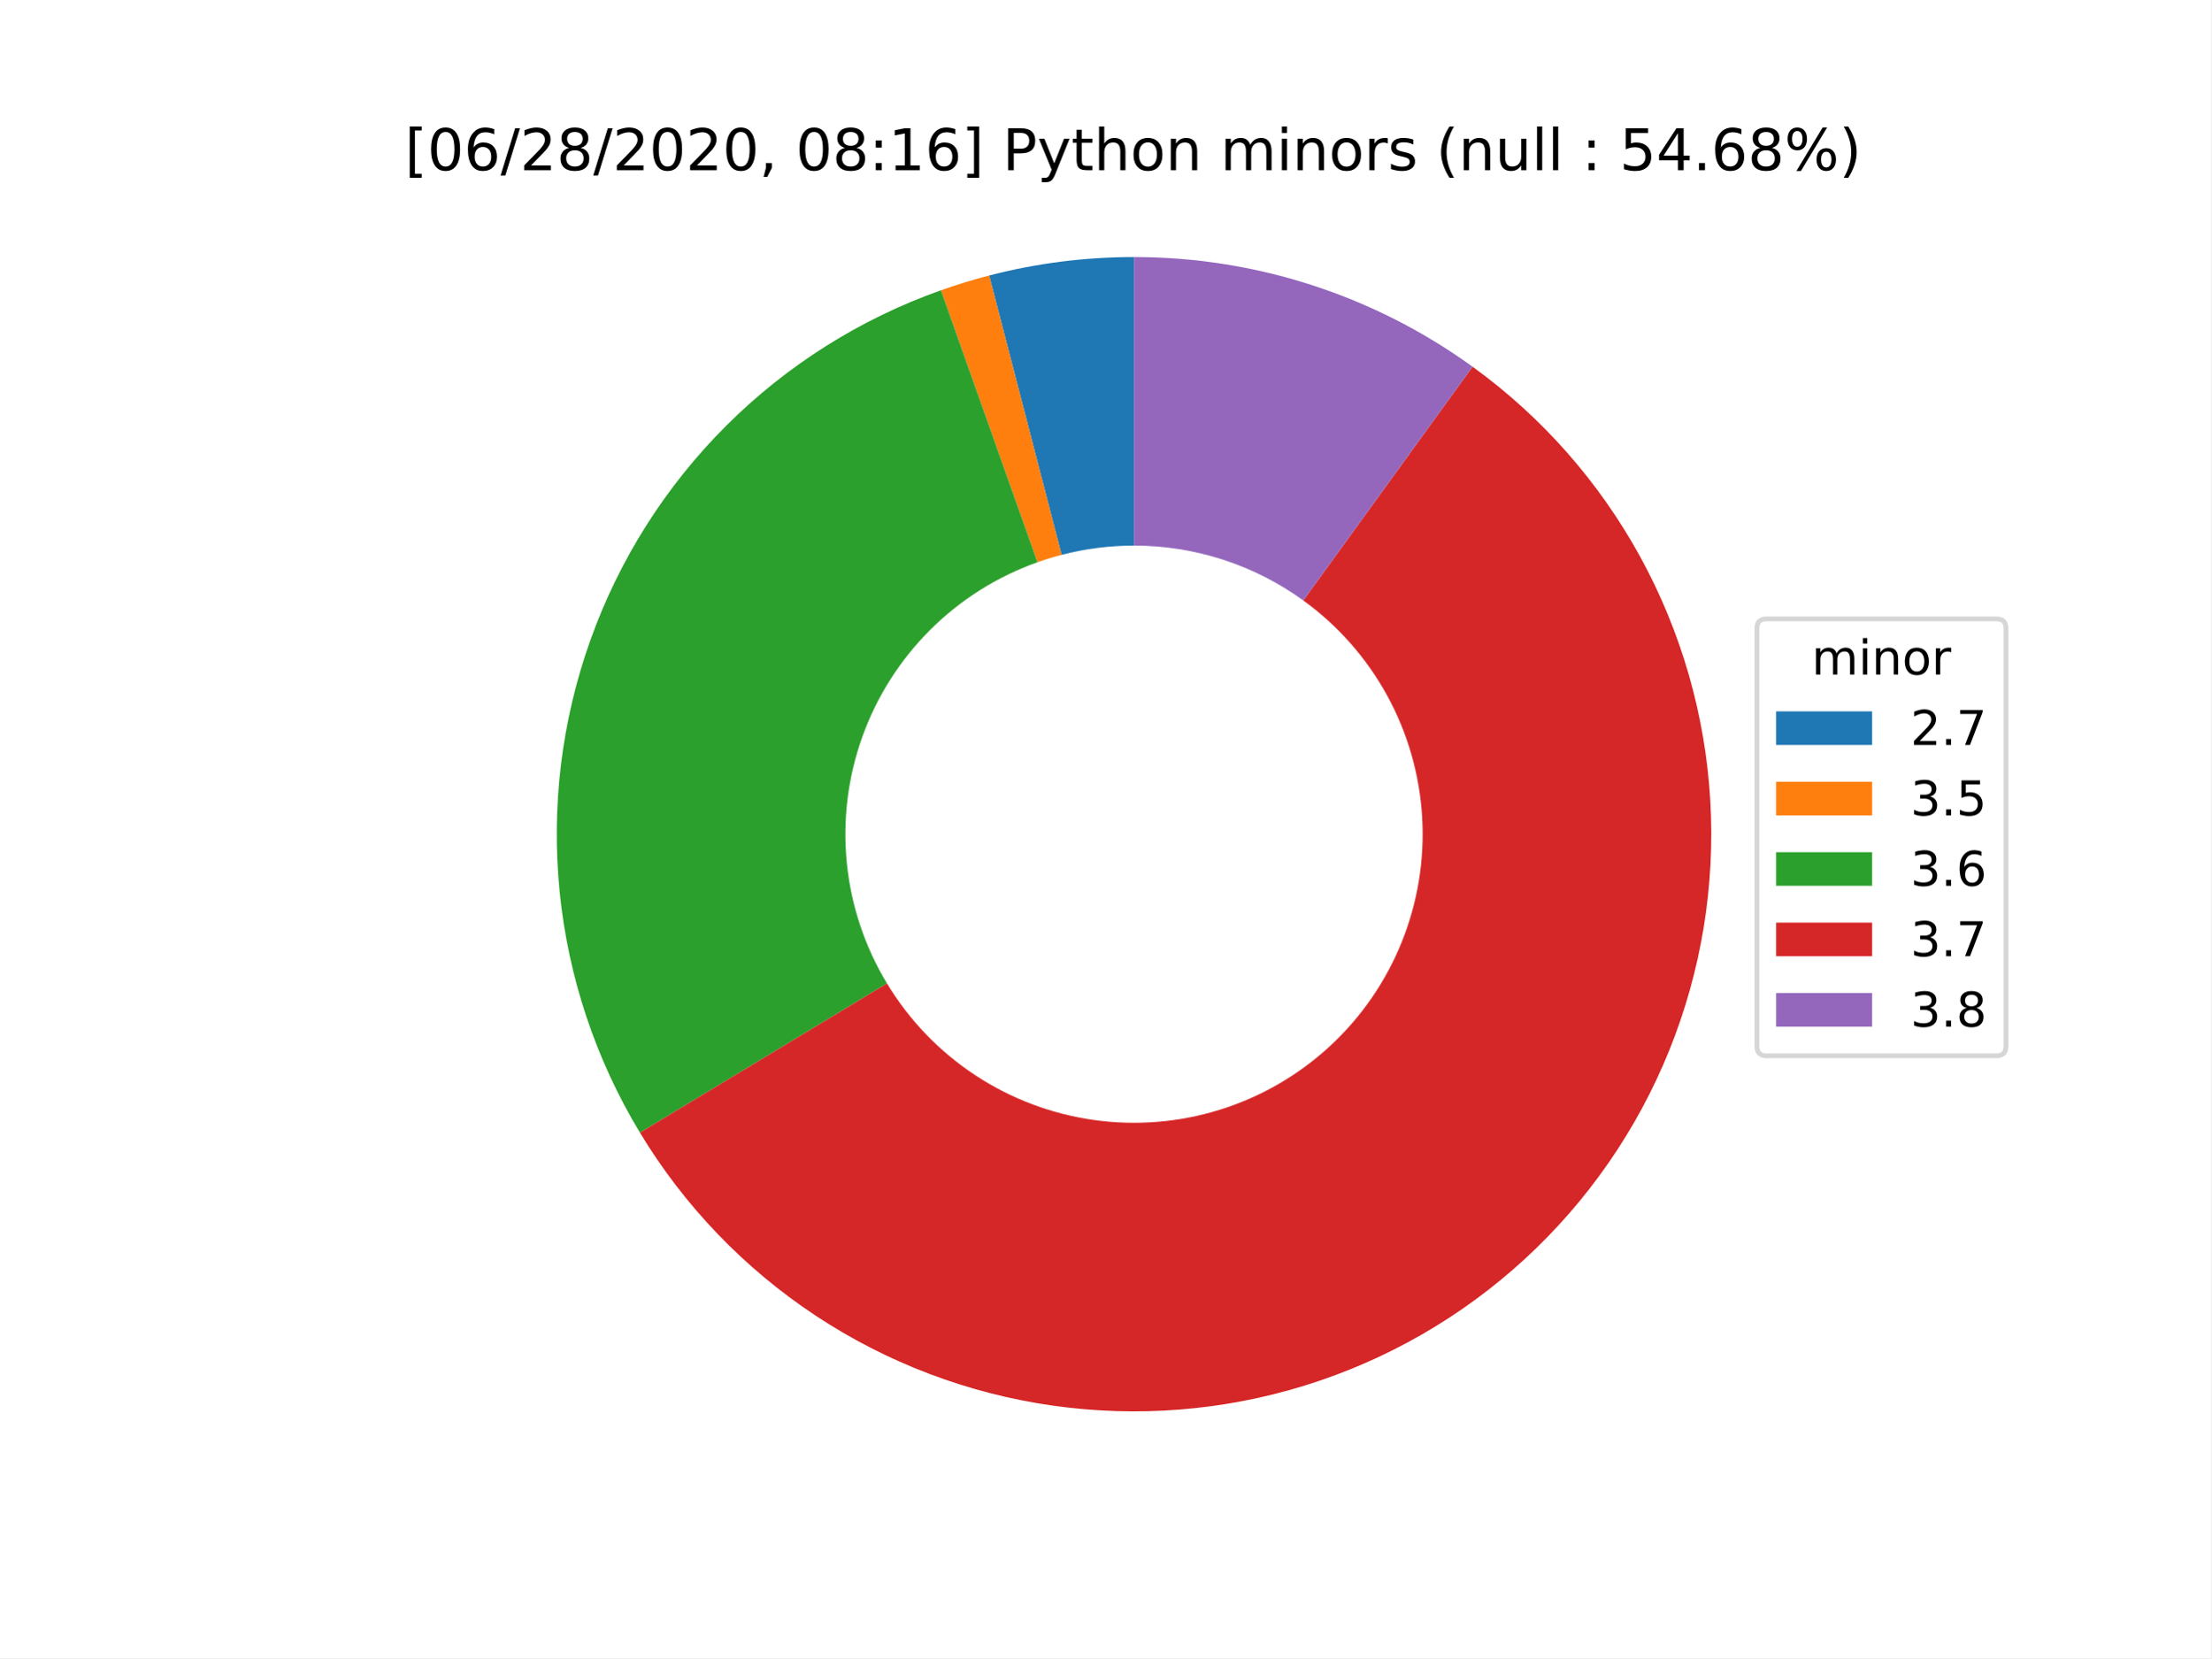
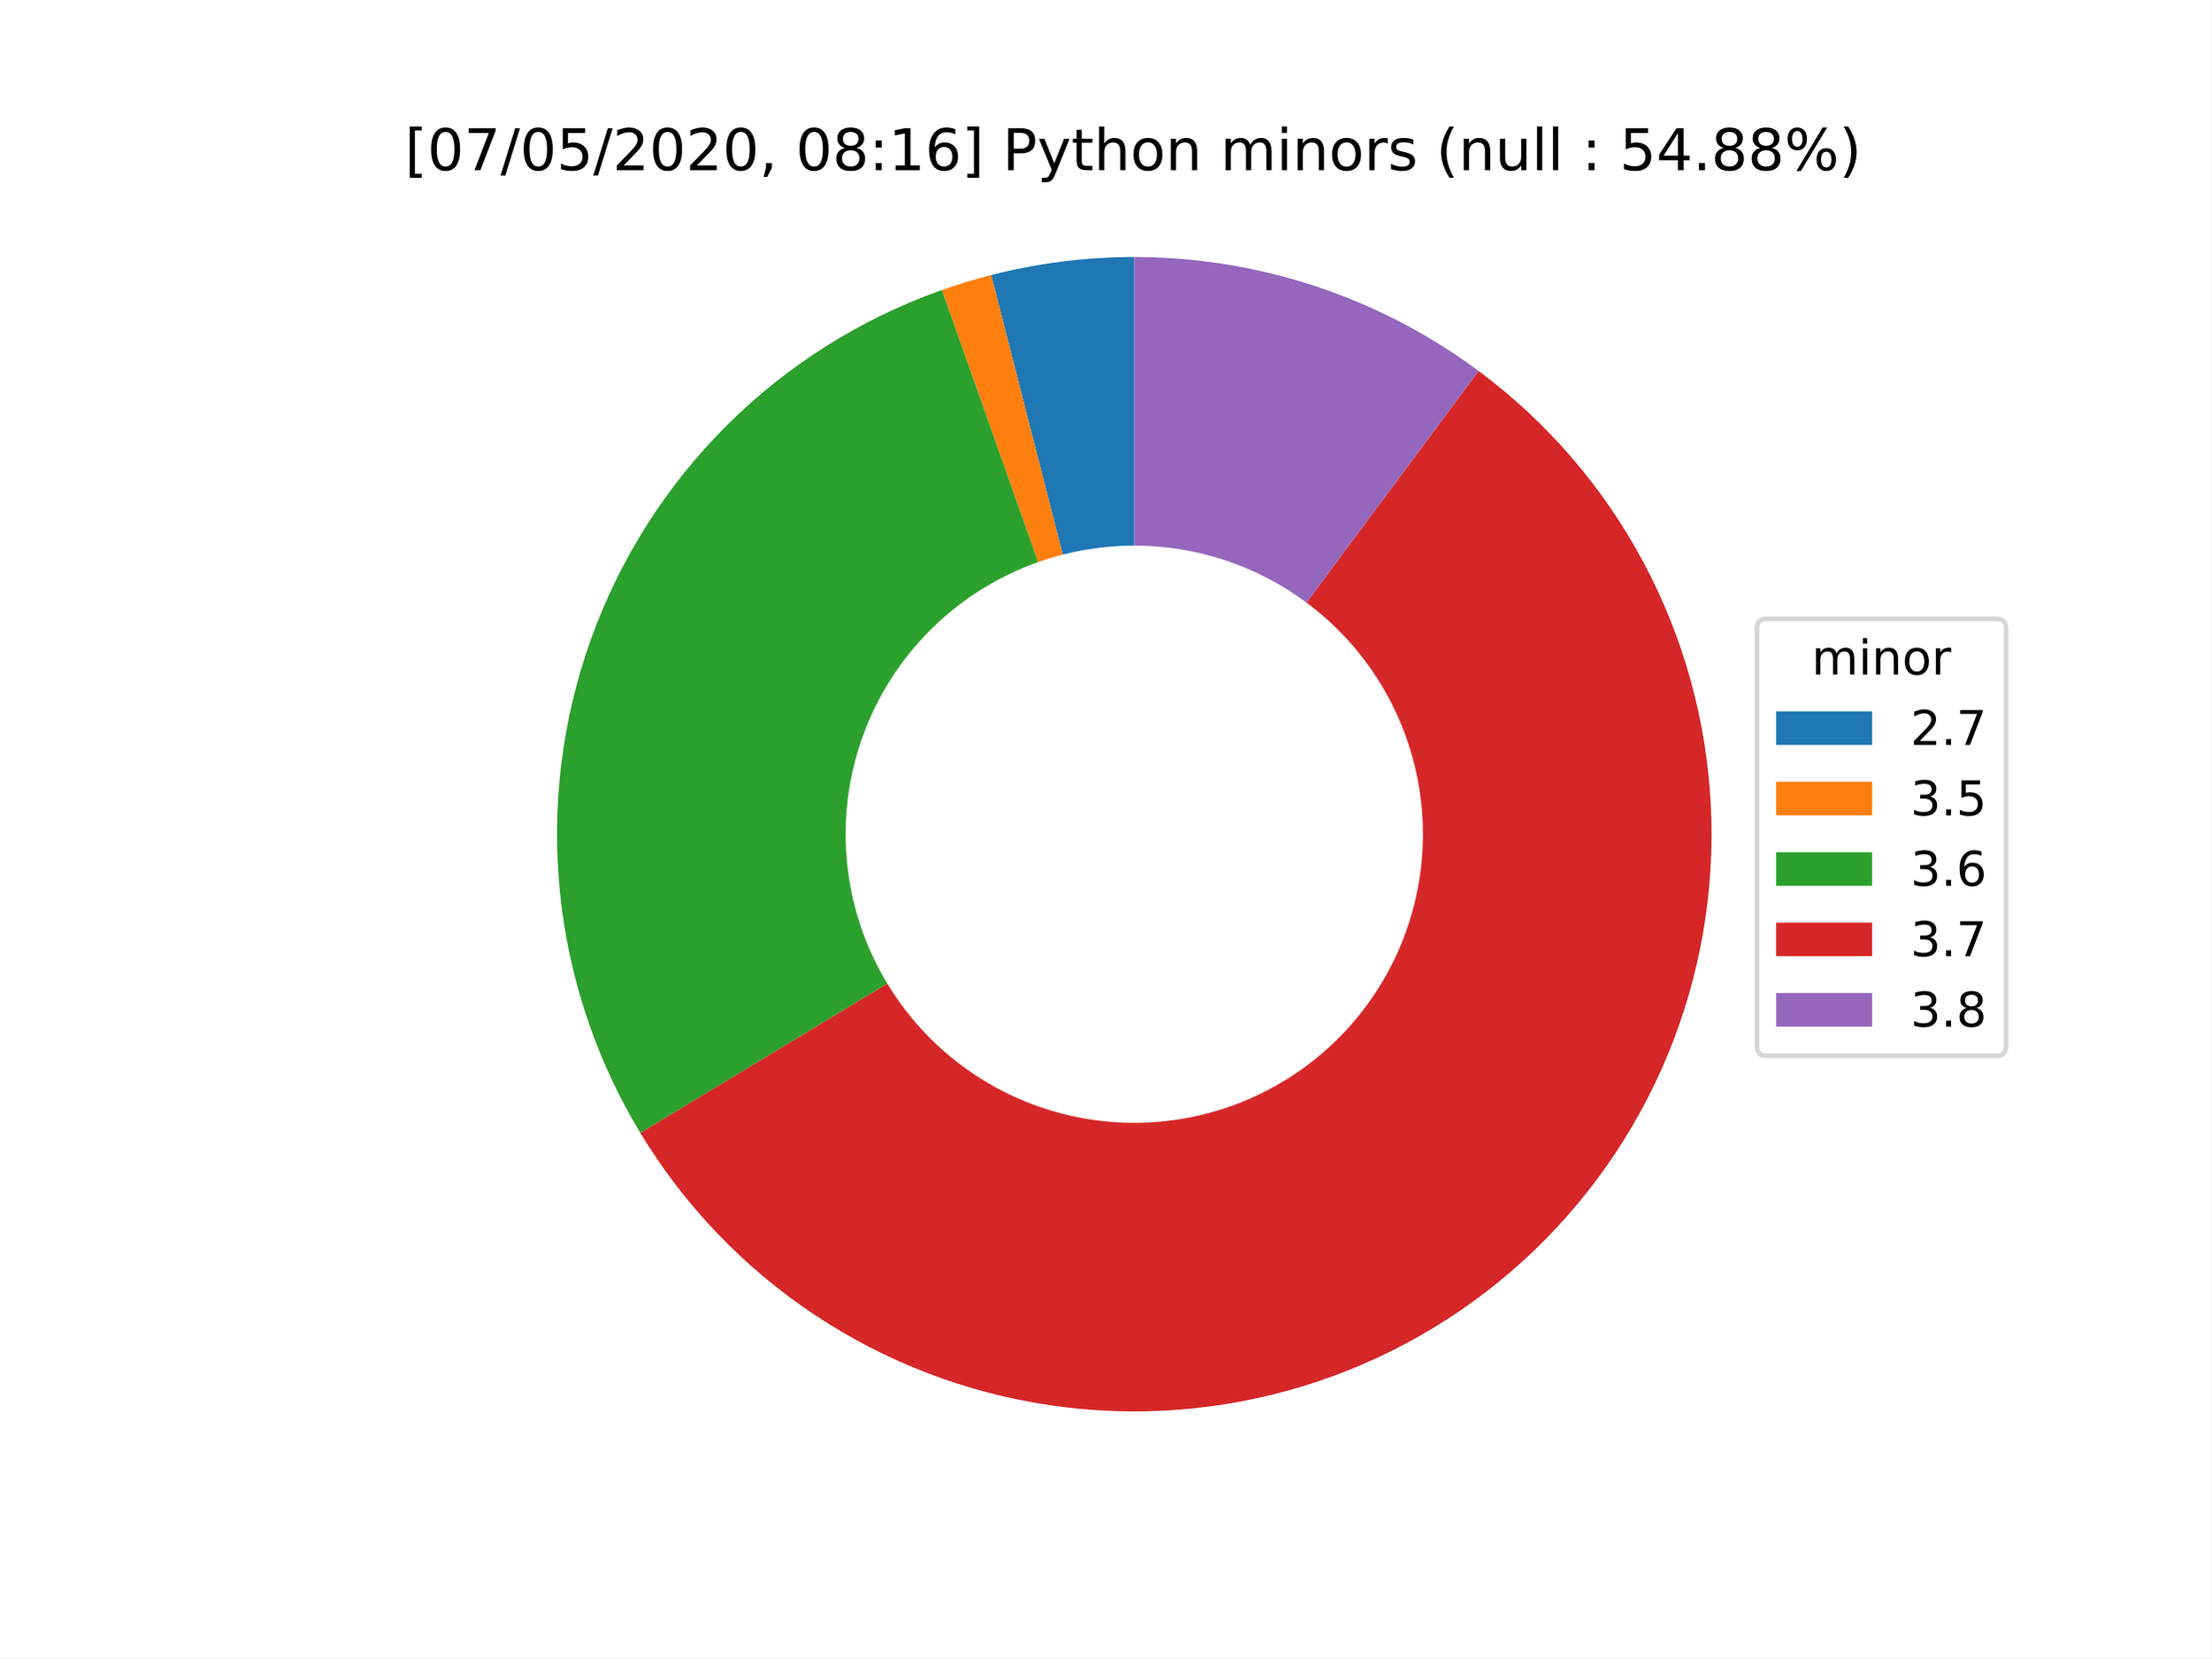
<svg xmlns="http://www.w3.org/2000/svg" xmlns:xlink="http://www.w3.org/1999/xlink" height="345.6pt" version="1.1" viewBox="0 0 460.8 345.6" width="460.8pt">
  <defs>
    <style type="text/css">
*{stroke-linecap:butt;stroke-linejoin:round;}
  </style>
  </defs>
  <g id="figure_1">
    <g id="patch_1">
      <path d="M 0 345.6  L 460.8 345.6  L 460.8 0  L 0 0  z " style="fill:#ffffff;" />
    </g>
    <g id="axes_1">
      <g id="patch_2">
-         <path d="M 236.332 53.568  C 231.243 53.568 226.16 53.891 221.112 54.535  C 216.064 55.179 211.062 56.142 206.136 57.419  L 221.234 115.646  C 223.697 115.007 226.198 114.525 228.722 114.203  C 231.246 113.881 233.788 113.72 236.332 113.72  L 236.332 53.568  z " style="fill:#1f77b4;" />
+         <path d="M 236.387 53.568  C 231.36 53.568 226.339 53.883 221.351 54.511  C 216.364 55.139 211.421 56.08 206.552 57.326  L 221.469 115.601  C 223.904 114.978 226.376 114.508 228.869 114.194  C 231.363 113.88 233.874 113.722 236.387 113.722  L 236.387 53.568  z " style="fill:#1f77b4;" />
      </g>
      <g id="patch_3">
-         <path d="M 206.136 57.419  C 204.441 57.859 202.755 58.335 201.081 58.849  C 199.406 59.362 197.743 59.911 196.093 60.497  L 216.213 117.185  C 217.038 116.892 217.869 116.617 218.707 116.36  C 219.544 116.104 220.387 115.865 221.234 115.646  L 206.136 57.419  z " style="fill:#ff7f0e;" />
+         <path d="M 206.552 57.326  C 204.821 57.769 203.1 58.251 201.391 58.77  C 199.681 59.29 197.984 59.848 196.299 60.443  L 216.343 117.16  C 217.185 116.862 218.034 116.583 218.889 116.323  C 219.743 116.063 220.604 115.823 221.469 115.601  L 206.552 57.326  z " style="fill:#ff7f0e;" />
      </g>
      <g id="patch_4">
-         <path d="M 196.093 60.497  C 179.271 66.468 163.988 76.107 151.353 88.716  C 138.718 101.324 129.047 116.588 123.042 133.397  C 117.036 150.206 114.846 168.142 116.631 185.902  C 118.416 203.662 124.132 220.805 133.362 236.082  L 184.847 204.977  C 180.232 197.338 177.374 188.767 176.482 179.887  C 175.589 171.007 176.684 162.039 179.687 153.634  C 182.69 145.23 187.525 137.598 193.843 131.294  C 200.16 124.99 207.802 120.17 216.213 117.185  L 196.093 60.497  z " style="fill:#2ca02c;" />
+         <path d="M 196.299 60.443  C 179.451 66.398 164.139 76.031 151.479 88.643  C 138.82 101.254 129.127 116.529 123.108 133.354  C 117.09 150.179 114.895 168.136 116.683 185.916  C 118.471 203.695 124.198 220.855 133.447 236.145  L 184.917 205.01  C 180.293 197.366 177.429 188.786 176.535 179.896  C 175.641 171.006 176.738 162.028 179.748 153.615  C 182.757 145.202 187.603 137.565 193.933 131.259  C 200.263 124.954 207.919 120.137 216.343 117.16  L 196.299 60.443  z " style="fill:#2ca02c;" />
      </g>
      <g id="patch_5">
-         <path d="M 133.362 236.082  C 142.581 251.342 155.078 264.363 169.946 274.201  C 184.815 284.039 201.686 290.45 219.335 292.969  C 236.985 295.488 254.975 294.052 272.002 288.766  C 289.029 283.48 304.669 274.475 317.789 262.403  C 330.909 250.332 341.183 235.493 347.866 218.965  C 354.548 202.436 357.474 184.627 356.43 166.829  C 355.386 149.031 350.399 131.686 341.83 116.052  C 333.262 100.418 321.324 86.882 306.883 76.427  L 271.608 125.149  C 278.828 130.377 284.797 137.145 289.081 144.962  C 293.366 152.779 295.859 161.452 296.381 170.351  C 296.903 179.249 295.44 188.154 292.099 196.418  C 288.758 204.683 283.621 212.102 277.061 218.138  C 270.501 224.173 262.681 228.676 254.167 231.319  C 245.654 233.962 236.658 234.68 227.834 233.421  C 219.009 232.161 210.573 228.956 203.139 224.037  C 195.705 219.118 189.457 212.607 184.847 204.977  L 133.362 236.082  z " style="fill:#d62728;" />
+         <path d="M 133.447 236.145  C 142.641 251.344 155.088 264.32 169.891 274.138  C 184.695 283.956 201.491 290.374 219.069 292.931  C 236.648 295.488 254.576 294.12 271.563 288.927  C 288.55 283.733 304.178 274.841 317.321 262.891  C 330.464 250.941 340.799 236.227 347.581 219.809  C 354.363 203.392 357.425 185.674 356.548 167.932  C 355.67 150.191 350.874 132.861 342.505 117.193  C 334.136 101.525 322.4 87.903 308.141 77.308  L 272.264 125.592  C 279.393 130.889 285.261 137.7 289.446 145.535  C 293.631 153.369 296.029 162.033 296.467 170.904  C 296.906 179.775 295.375 188.634 291.984 196.843  C 288.593 205.052 283.425 212.408 276.854 218.383  C 270.283 224.358 262.469 228.804 253.975 231.401  C 245.481 233.998 236.517 234.682 227.728 233.404  C 218.939 232.125 210.541 228.916 203.139 224.007  C 195.737 219.098 189.514 212.61 184.917 205.01  L 133.447 236.145  z " style="fill:#d62728;" />
      </g>
      <g id="patch_6">
-         <path d="M 306.883 76.427  C 296.685 69.043 285.391 63.306 273.413 59.425  C 261.436 55.544 248.923 53.568 236.332 53.568  L 236.332 113.72  C 242.628 113.72 248.884 114.708 254.873 116.649  C 260.861 118.589 266.509 121.457 271.608 125.149  L 306.883 76.427  z " style="fill:#9467bd;" />
+         <path d="M 308.141 77.308  C 297.835 69.65 286.368 63.691 274.177 59.657  C 261.986 55.624 249.228 53.568 236.387 53.568  L 236.387 113.722  C 242.807 113.722 249.186 114.75 255.282 116.767  C 261.377 118.783 267.111 121.763 272.264 125.592  L 308.141 77.308  z " style="fill:#9467bd;" />
      </g>
      <g id="matplotlib.axis_1" />
      <g id="matplotlib.axis_2" />
      <g id="text_1">
        <defs>
          <path d="M 8.594 75.984  L 29.297 75.984  L 29.297 69  L 17.578 69  L 17.578 -6.203  L 29.297 -6.203  L 29.297 -13.188  L 8.594 -13.188  z " id="DejaVuSans-91" />
          <path d="M 31.781 66.406  Q 24.172 66.406 20.328 58.906  Q 16.5 51.422 16.5 36.375  Q 16.5 21.391 20.328 13.891  Q 24.172 6.391 31.781 6.391  Q 39.453 6.391 43.281 13.891  Q 47.125 21.391 47.125 36.375  Q 47.125 51.422 43.281 58.906  Q 39.453 66.406 31.781 66.406  z M 31.781 74.219  Q 44.047 74.219 50.516 64.516  Q 56.984 54.828 56.984 36.375  Q 56.984 17.969 50.516 8.266  Q 44.047 -1.422 31.781 -1.422  Q 19.531 -1.422 13.062 8.266  Q 6.594 17.969 6.594 36.375  Q 6.594 54.828 13.062 64.516  Q 19.531 74.219 31.781 74.219  z " id="DejaVuSans-48" />
-           <path d="M 33.016 40.375  Q 26.375 40.375 22.484 35.828  Q 18.609 31.297 18.609 23.391  Q 18.609 15.531 22.484 10.953  Q 26.375 6.391 33.016 6.391  Q 39.656 6.391 43.531 10.953  Q 47.406 15.531 47.406 23.391  Q 47.406 31.297 43.531 35.828  Q 39.656 40.375 33.016 40.375  z M 52.594 71.297  L 52.594 62.312  Q 48.875 64.062 45.094 64.984  Q 41.312 65.922 37.594 65.922  Q 27.828 65.922 22.672 59.328  Q 17.531 52.734 16.797 39.406  Q 19.672 43.656 24.016 45.922  Q 28.375 48.188 33.594 48.188  Q 44.578 48.188 50.953 41.516  Q 57.328 34.859 57.328 23.391  Q 57.328 12.156 50.688 5.359  Q 44.047 -1.422 33.016 -1.422  Q 20.359 -1.422 13.672 8.266  Q 6.984 17.969 6.984 36.375  Q 6.984 53.656 15.188 63.938  Q 23.391 74.219 37.203 74.219  Q 40.922 74.219 44.703 73.484  Q 48.484 72.75 52.594 71.297  z " id="DejaVuSans-54" />
+           <path d="M 8.203 72.906  L 55.078 72.906  L 55.078 68.703  L 28.609 0  L 18.312 0  L 43.219 64.594  L 8.203 64.594  z " id="DejaVuSans-55" />
          <path d="M 25.391 72.906  L 33.688 72.906  L 8.297 -9.281  L 0 -9.281  z " id="DejaVuSans-47" />
+           <path d="M 10.797 72.906  L 49.516 72.906  L 49.516 64.594  L 19.828 64.594  L 19.828 46.734  Q 21.969 47.469 24.109 47.828  Q 26.266 48.188 28.422 48.188  Q 40.625 48.188 47.75 41.5  Q 54.891 34.812 54.891 23.391  Q 54.891 11.625 47.562 5.094  Q 40.234 -1.422 26.906 -1.422  Q 22.312 -1.422 17.547 -0.641  Q 12.797 0.141 7.719 1.703  L 7.719 11.625  Q 12.109 9.234 16.797 8.062  Q 21.484 6.891 26.703 6.891  Q 35.156 6.891 40.078 11.328  Q 45.016 15.766 45.016 23.391  Q 45.016 31 40.078 35.438  Q 35.156 39.891 26.703 39.891  Q 22.75 39.891 18.812 39.016  Q 14.891 38.141 10.797 36.281  z " id="DejaVuSans-53" />
          <path d="M 19.188 8.297  L 53.609 8.297  L 53.609 0  L 7.328 0  L 7.328 8.297  Q 12.938 14.109 22.625 23.891  Q 32.328 33.688 34.812 36.531  Q 39.547 41.844 41.422 45.531  Q 43.312 49.219 43.312 52.781  Q 43.312 58.594 39.234 62.25  Q 35.156 65.922 28.609 65.922  Q 23.969 65.922 18.812 64.312  Q 13.672 62.703 7.812 59.422  L 7.812 69.391  Q 13.766 71.781 18.938 73  Q 24.125 74.219 28.422 74.219  Q 39.75 74.219 46.484 68.547  Q 53.219 62.891 53.219 53.422  Q 53.219 48.922 51.531 44.891  Q 49.859 40.875 45.406 35.406  Q 44.188 33.984 37.641 27.219  Q 31.109 20.453 19.188 8.297  z " id="DejaVuSans-50" />
-           <path d="M 31.781 34.625  Q 24.75 34.625 20.719 30.859  Q 16.703 27.094 16.703 20.516  Q 16.703 13.922 20.719 10.156  Q 24.75 6.391 31.781 6.391  Q 38.812 6.391 42.859 10.172  Q 46.922 13.969 46.922 20.516  Q 46.922 27.094 42.891 30.859  Q 38.875 34.625 31.781 34.625  z M 21.922 38.812  Q 15.578 40.375 12.031 44.719  Q 8.5 49.078 8.5 55.328  Q 8.5 64.062 14.719 69.141  Q 20.953 74.219 31.781 74.219  Q 42.672 74.219 48.875 69.141  Q 55.078 64.062 55.078 55.328  Q 55.078 49.078 51.531 44.719  Q 48 40.375 41.703 38.812  Q 48.828 37.156 52.797 32.312  Q 56.781 27.484 56.781 20.516  Q 56.781 9.906 50.312 4.234  Q 43.844 -1.422 31.781 -1.422  Q 19.734 -1.422 13.25 4.234  Q 6.781 9.906 6.781 20.516  Q 6.781 27.484 10.781 32.312  Q 14.797 37.156 21.922 38.812  z M 18.312 54.391  Q 18.312 48.734 21.844 45.562  Q 25.391 42.391 31.781 42.391  Q 38.141 42.391 41.719 45.562  Q 45.312 48.734 45.312 54.391  Q 45.312 60.062 41.719 63.234  Q 38.141 66.406 31.781 66.406  Q 25.391 66.406 21.844 63.234  Q 18.312 60.062 18.312 54.391  z " id="DejaVuSans-56" />
          <path d="M 11.719 12.406  L 22.016 12.406  L 22.016 4  L 14.016 -11.625  L 7.719 -11.625  L 11.719 4  z " id="DejaVuSans-44" />
          <path id="DejaVuSans-32" />
+           <path d="M 31.781 34.625  Q 24.75 34.625 20.719 30.859  Q 16.703 27.094 16.703 20.516  Q 16.703 13.922 20.719 10.156  Q 24.75 6.391 31.781 6.391  Q 38.812 6.391 42.859 10.172  Q 46.922 13.969 46.922 20.516  Q 46.922 27.094 42.891 30.859  Q 38.875 34.625 31.781 34.625  z M 21.922 38.812  Q 15.578 40.375 12.031 44.719  Q 8.5 49.078 8.5 55.328  Q 8.5 64.062 14.719 69.141  Q 20.953 74.219 31.781 74.219  Q 42.672 74.219 48.875 69.141  Q 55.078 64.062 55.078 55.328  Q 55.078 49.078 51.531 44.719  Q 48 40.375 41.703 38.812  Q 48.828 37.156 52.797 32.312  Q 56.781 27.484 56.781 20.516  Q 56.781 9.906 50.312 4.234  Q 43.844 -1.422 31.781 -1.422  Q 19.734 -1.422 13.25 4.234  Q 6.781 9.906 6.781 20.516  Q 6.781 27.484 10.781 32.312  Q 14.797 37.156 21.922 38.812  z M 18.312 54.391  Q 18.312 48.734 21.844 45.562  Q 25.391 42.391 31.781 42.391  Q 38.141 42.391 41.719 45.562  Q 45.312 48.734 45.312 54.391  Q 45.312 60.062 41.719 63.234  Q 38.141 66.406 31.781 66.406  Q 25.391 66.406 21.844 63.234  Q 18.312 60.062 18.312 54.391  z " id="DejaVuSans-56" />
          <path d="M 11.719 12.406  L 22.016 12.406  L 22.016 0  L 11.719 0  z M 11.719 51.703  L 22.016 51.703  L 22.016 39.312  L 11.719 39.312  z " id="DejaVuSans-58" />
          <path d="M 12.406 8.297  L 28.516 8.297  L 28.516 63.922  L 10.984 60.406  L 10.984 69.391  L 28.422 72.906  L 38.281 72.906  L 38.281 8.297  L 54.391 8.297  L 54.391 0  L 12.406 0  z " id="DejaVuSans-49" />
+           <path d="M 33.016 40.375  Q 26.375 40.375 22.484 35.828  Q 18.609 31.297 18.609 23.391  Q 18.609 15.531 22.484 10.953  Q 26.375 6.391 33.016 6.391  Q 39.656 6.391 43.531 10.953  Q 47.406 15.531 47.406 23.391  Q 47.406 31.297 43.531 35.828  Q 39.656 40.375 33.016 40.375  z M 52.594 71.297  L 52.594 62.312  Q 48.875 64.062 45.094 64.984  Q 41.312 65.922 37.594 65.922  Q 27.828 65.922 22.672 59.328  Q 17.531 52.734 16.797 39.406  Q 19.672 43.656 24.016 45.922  Q 28.375 48.188 33.594 48.188  Q 44.578 48.188 50.953 41.516  Q 57.328 34.859 57.328 23.391  Q 57.328 12.156 50.688 5.359  Q 44.047 -1.422 33.016 -1.422  Q 20.359 -1.422 13.672 8.266  Q 6.984 17.969 6.984 36.375  Q 6.984 53.656 15.188 63.938  Q 23.391 74.219 37.203 74.219  Q 40.922 74.219 44.703 73.484  Q 48.484 72.75 52.594 71.297  z " id="DejaVuSans-54" />
          <path d="M 30.422 75.984  L 30.422 -13.188  L 9.719 -13.188  L 9.719 -6.203  L 21.391 -6.203  L 21.391 69  L 9.719 69  L 9.719 75.984  z " id="DejaVuSans-93" />
          <path d="M 19.672 64.797  L 19.672 37.406  L 32.078 37.406  Q 38.969 37.406 42.719 40.969  Q 46.484 44.531 46.484 51.125  Q 46.484 57.672 42.719 61.234  Q 38.969 64.797 32.078 64.797  z M 9.812 72.906  L 32.078 72.906  Q 44.344 72.906 50.609 67.359  Q 56.891 61.812 56.891 51.125  Q 56.891 40.328 50.609 34.812  Q 44.344 29.297 32.078 29.297  L 19.672 29.297  L 19.672 0  L 9.812 0  z " id="DejaVuSans-80" />
          <path d="M 32.172 -5.078  Q 28.375 -14.844 24.75 -17.812  Q 21.141 -20.797 15.094 -20.797  L 7.906 -20.797  L 7.906 -13.281  L 13.188 -13.281  Q 16.891 -13.281 18.938 -11.516  Q 21 -9.766 23.484 -3.219  L 25.094 0.875  L 2.984 54.688  L 12.5 54.688  L 29.594 11.922  L 46.688 54.688  L 56.203 54.688  z " id="DejaVuSans-121" />
          <path d="M 18.312 70.219  L 18.312 54.688  L 36.812 54.688  L 36.812 47.703  L 18.312 47.703  L 18.312 18.016  Q 18.312 11.328 20.141 9.422  Q 21.969 7.516 27.594 7.516  L 36.812 7.516  L 36.812 0  L 27.594 0  Q 17.188 0 13.234 3.875  Q 9.281 7.766 9.281 18.016  L 9.281 47.703  L 2.688 47.703  L 2.688 54.688  L 9.281 54.688  L 9.281 70.219  z " id="DejaVuSans-116" />
          <path d="M 54.891 33.016  L 54.891 0  L 45.906 0  L 45.906 32.719  Q 45.906 40.484 42.875 44.328  Q 39.844 48.188 33.797 48.188  Q 26.516 48.188 22.312 43.547  Q 18.109 38.922 18.109 30.906  L 18.109 0  L 9.078 0  L 9.078 75.984  L 18.109 75.984  L 18.109 46.188  Q 21.344 51.125 25.703 53.562  Q 30.078 56 35.797 56  Q 45.219 56 50.047 50.172  Q 54.891 44.344 54.891 33.016  z " id="DejaVuSans-104" />
          <path d="M 30.609 48.391  Q 23.391 48.391 19.188 42.75  Q 14.984 37.109 14.984 27.297  Q 14.984 17.484 19.156 11.844  Q 23.344 6.203 30.609 6.203  Q 37.797 6.203 41.984 11.859  Q 46.188 17.531 46.188 27.297  Q 46.188 37.016 41.984 42.703  Q 37.797 48.391 30.609 48.391  z M 30.609 56  Q 42.328 56 49.016 48.375  Q 55.719 40.766 55.719 27.297  Q 55.719 13.875 49.016 6.219  Q 42.328 -1.422 30.609 -1.422  Q 18.844 -1.422 12.172 6.219  Q 5.516 13.875 5.516 27.297  Q 5.516 40.766 12.172 48.375  Q 18.844 56 30.609 56  z " id="DejaVuSans-111" />
          <path d="M 54.891 33.016  L 54.891 0  L 45.906 0  L 45.906 32.719  Q 45.906 40.484 42.875 44.328  Q 39.844 48.188 33.797 48.188  Q 26.516 48.188 22.312 43.547  Q 18.109 38.922 18.109 30.906  L 18.109 0  L 9.078 0  L 9.078 54.688  L 18.109 54.688  L 18.109 46.188  Q 21.344 51.125 25.703 53.562  Q 30.078 56 35.797 56  Q 45.219 56 50.047 50.172  Q 54.891 44.344 54.891 33.016  z " id="DejaVuSans-110" />
          <path d="M 52 44.188  Q 55.375 50.25 60.062 53.125  Q 64.75 56 71.094 56  Q 79.641 56 84.281 50.016  Q 88.922 44.047 88.922 33.016  L 88.922 0  L 79.891 0  L 79.891 32.719  Q 79.891 40.578 77.094 44.375  Q 74.312 48.188 68.609 48.188  Q 61.625 48.188 57.562 43.547  Q 53.516 38.922 53.516 30.906  L 53.516 0  L 44.484 0  L 44.484 32.719  Q 44.484 40.625 41.703 44.406  Q 38.922 48.188 33.109 48.188  Q 26.219 48.188 22.156 43.531  Q 18.109 38.875 18.109 30.906  L 18.109 0  L 9.078 0  L 9.078 54.688  L 18.109 54.688  L 18.109 46.188  Q 21.188 51.219 25.484 53.609  Q 29.781 56 35.688 56  Q 41.656 56 45.828 52.969  Q 50 49.953 52 44.188  z " id="DejaVuSans-109" />
          <path d="M 9.422 54.688  L 18.406 54.688  L 18.406 0  L 9.422 0  z M 9.422 75.984  L 18.406 75.984  L 18.406 64.594  L 9.422 64.594  z " id="DejaVuSans-105" />
          <path d="M 41.109 46.297  Q 39.594 47.172 37.812 47.578  Q 36.031 48 33.891 48  Q 26.266 48 22.188 43.047  Q 18.109 38.094 18.109 28.812  L 18.109 0  L 9.078 0  L 9.078 54.688  L 18.109 54.688  L 18.109 46.188  Q 20.953 51.172 25.484 53.578  Q 30.031 56 36.531 56  Q 37.453 56 38.578 55.875  Q 39.703 55.766 41.062 55.516  z " id="DejaVuSans-114" />
          <path d="M 44.281 53.078  L 44.281 44.578  Q 40.484 46.531 36.375 47.5  Q 32.281 48.484 27.875 48.484  Q 21.188 48.484 17.844 46.438  Q 14.5 44.391 14.5 40.281  Q 14.5 37.156 16.891 35.375  Q 19.281 33.594 26.516 31.984  L 29.594 31.297  Q 39.156 29.25 43.188 25.516  Q 47.219 21.781 47.219 15.094  Q 47.219 7.469 41.188 3.016  Q 35.156 -1.422 24.609 -1.422  Q 20.219 -1.422 15.453 -0.562  Q 10.688 0.297 5.422 2  L 5.422 11.281  Q 10.406 8.688 15.234 7.391  Q 20.062 6.109 24.812 6.109  Q 31.156 6.109 34.562 8.281  Q 37.984 10.453 37.984 14.406  Q 37.984 18.062 35.516 20.016  Q 33.062 21.969 24.703 23.781  L 21.578 24.516  Q 13.234 26.266 9.516 29.906  Q 5.812 33.547 5.812 39.891  Q 5.812 47.609 11.281 51.797  Q 16.75 56 26.812 56  Q 31.781 56 36.172 55.266  Q 40.578 54.547 44.281 53.078  z " id="DejaVuSans-115" />
          <path d="M 31 75.875  Q 24.469 64.656 21.281 53.656  Q 18.109 42.672 18.109 31.391  Q 18.109 20.125 21.312 9.062  Q 24.516 -2 31 -13.188  L 23.188 -13.188  Q 15.875 -1.703 12.234 9.375  Q 8.594 20.453 8.594 31.391  Q 8.594 42.281 12.203 53.312  Q 15.828 64.359 23.188 75.875  z " id="DejaVuSans-40" />
          <path d="M 8.5 21.578  L 8.5 54.688  L 17.484 54.688  L 17.484 21.922  Q 17.484 14.156 20.5 10.266  Q 23.531 6.391 29.594 6.391  Q 36.859 6.391 41.078 11.031  Q 45.312 15.672 45.312 23.688  L 45.312 54.688  L 54.297 54.688  L 54.297 0  L 45.312 0  L 45.312 8.406  Q 42.047 3.422 37.719 1  Q 33.406 -1.422 27.688 -1.422  Q 18.266 -1.422 13.375 4.438  Q 8.5 10.297 8.5 21.578  z M 31.109 56  z " id="DejaVuSans-117" />
          <path d="M 9.422 75.984  L 18.406 75.984  L 18.406 0  L 9.422 0  z " id="DejaVuSans-108" />
-           <path d="M 10.797 72.906  L 49.516 72.906  L 49.516 64.594  L 19.828 64.594  L 19.828 46.734  Q 21.969 47.469 24.109 47.828  Q 26.266 48.188 28.422 48.188  Q 40.625 48.188 47.75 41.5  Q 54.891 34.812 54.891 23.391  Q 54.891 11.625 47.562 5.094  Q 40.234 -1.422 26.906 -1.422  Q 22.312 -1.422 17.547 -0.641  Q 12.797 0.141 7.719 1.703  L 7.719 11.625  Q 12.109 9.234 16.797 8.062  Q 21.484 6.891 26.703 6.891  Q 35.156 6.891 40.078 11.328  Q 45.016 15.766 45.016 23.391  Q 45.016 31 40.078 35.438  Q 35.156 39.891 26.703 39.891  Q 22.75 39.891 18.812 39.016  Q 14.891 38.141 10.797 36.281  z " id="DejaVuSans-53" />
          <path d="M 37.797 64.312  L 12.891 25.391  L 37.797 25.391  z M 35.203 72.906  L 47.609 72.906  L 47.609 25.391  L 58.016 25.391  L 58.016 17.188  L 47.609 17.188  L 47.609 0  L 37.797 0  L 37.797 17.188  L 4.891 17.188  L 4.891 26.703  z " id="DejaVuSans-52" />
          <path d="M 10.688 12.406  L 21 12.406  L 21 0  L 10.688 0  z " id="DejaVuSans-46" />
          <path d="M 72.703 32.078  Q 68.453 32.078 66.031 28.469  Q 63.625 24.859 63.625 18.406  Q 63.625 12.062 66.031 8.422  Q 68.453 4.781 72.703 4.781  Q 76.859 4.781 79.266 8.422  Q 81.688 12.062 81.688 18.406  Q 81.688 24.812 79.266 28.438  Q 76.859 32.078 72.703 32.078  z M 72.703 38.281  Q 80.422 38.281 84.953 32.906  Q 89.5 27.547 89.5 18.406  Q 89.5 9.281 84.938 3.922  Q 80.375 -1.422 72.703 -1.422  Q 64.891 -1.422 60.344 3.922  Q 55.812 9.281 55.812 18.406  Q 55.812 27.594 60.375 32.938  Q 64.938 38.281 72.703 38.281  z M 22.312 68.016  Q 18.109 68.016 15.688 64.375  Q 13.281 60.75 13.281 54.391  Q 13.281 47.953 15.672 44.328  Q 18.062 40.719 22.312 40.719  Q 26.562 40.719 28.969 44.328  Q 31.391 47.953 31.391 54.391  Q 31.391 60.688 28.953 64.344  Q 26.516 68.016 22.312 68.016  z M 66.406 74.219  L 74.219 74.219  L 28.609 -1.422  L 20.797 -1.422  z M 22.312 74.219  Q 30.031 74.219 34.609 68.875  Q 39.203 63.531 39.203 54.391  Q 39.203 45.172 34.641 39.844  Q 30.078 34.516 22.312 34.516  Q 14.547 34.516 10.031 39.859  Q 5.516 45.219 5.516 54.391  Q 5.516 63.484 10.047 68.844  Q 14.594 74.219 22.312 74.219  z " id="DejaVuSans-37" />
          <path d="M 8.016 75.875  L 15.828 75.875  Q 23.141 64.359 26.781 53.312  Q 30.422 42.281 30.422 31.391  Q 30.422 20.453 26.781 9.375  Q 23.141 -1.703 15.828 -13.188  L 8.016 -13.188  Q 14.5 -2 17.703 9.062  Q 20.906 20.125 20.906 31.391  Q 20.906 42.672 17.703 53.656  Q 14.5 64.656 8.016 75.875  z " id="DejaVuSans-41" />
        </defs>
        <g transform="translate(84.36187 35.472)scale(0.12 -0.12)">
          <use xlink:href="#DejaVuSans-91" />
          <use x="39.014" xlink:href="#DejaVuSans-48" />
-           <use x="102.637" xlink:href="#DejaVuSans-54" />
+           <use x="102.637" xlink:href="#DejaVuSans-55" />
          <use x="166.26" xlink:href="#DejaVuSans-47" />
-           <use x="199.951" xlink:href="#DejaVuSans-50" />
-           <use x="263.574" xlink:href="#DejaVuSans-56" />
+           <use x="199.951" xlink:href="#DejaVuSans-48" />
+           <use x="263.574" xlink:href="#DejaVuSans-53" />
          <use x="327.197" xlink:href="#DejaVuSans-47" />
          <use x="360.889" xlink:href="#DejaVuSans-50" />
          <use x="424.512" xlink:href="#DejaVuSans-48" />
          <use x="488.135" xlink:href="#DejaVuSans-50" />
          <use x="551.758" xlink:href="#DejaVuSans-48" />
          <use x="615.381" xlink:href="#DejaVuSans-44" />
          <use x="647.168" xlink:href="#DejaVuSans-32" />
          <use x="678.955" xlink:href="#DejaVuSans-48" />
          <use x="742.578" xlink:href="#DejaVuSans-56" />
          <use x="806.201" xlink:href="#DejaVuSans-58" />
          <use x="839.893" xlink:href="#DejaVuSans-49" />
          <use x="903.516" xlink:href="#DejaVuSans-54" />
          <use x="967.139" xlink:href="#DejaVuSans-93" />
          <use x="1006.152" xlink:href="#DejaVuSans-32" />
          <use x="1037.939" xlink:href="#DejaVuSans-80" />
          <use x="1098.242" xlink:href="#DejaVuSans-121" />
          <use x="1157.422" xlink:href="#DejaVuSans-116" />
          <use x="1196.631" xlink:href="#DejaVuSans-104" />
          <use x="1260.01" xlink:href="#DejaVuSans-111" />
          <use x="1321.191" xlink:href="#DejaVuSans-110" />
          <use x="1384.57" xlink:href="#DejaVuSans-32" />
          <use x="1416.357" xlink:href="#DejaVuSans-109" />
          <use x="1513.77" xlink:href="#DejaVuSans-105" />
          <use x="1541.553" xlink:href="#DejaVuSans-110" />
          <use x="1604.932" xlink:href="#DejaVuSans-111" />
          <use x="1666.113" xlink:href="#DejaVuSans-114" />
          <use x="1707.227" xlink:href="#DejaVuSans-115" />
          <use x="1759.326" xlink:href="#DejaVuSans-32" />
          <use x="1791.113" xlink:href="#DejaVuSans-40" />
          <use x="1830.127" xlink:href="#DejaVuSans-110" />
          <use x="1893.506" xlink:href="#DejaVuSans-117" />
          <use x="1956.885" xlink:href="#DejaVuSans-108" />
          <use x="1984.668" xlink:href="#DejaVuSans-108" />
          <use x="2012.451" xlink:href="#DejaVuSans-32" />
          <use x="2044.238" xlink:href="#DejaVuSans-58" />
          <use x="2077.93" xlink:href="#DejaVuSans-32" />
          <use x="2109.717" xlink:href="#DejaVuSans-53" />
          <use x="2173.34" xlink:href="#DejaVuSans-52" />
          <use x="2236.963" xlink:href="#DejaVuSans-46" />
-           <use x="2268.75" xlink:href="#DejaVuSans-54" />
+           <use x="2268.75" xlink:href="#DejaVuSans-56" />
          <use x="2332.373" xlink:href="#DejaVuSans-56" />
          <use x="2395.996" xlink:href="#DejaVuSans-37" />
          <use x="2491.016" xlink:href="#DejaVuSans-41" />
        </g>
      </g>
      <g id="legend_1">
        <g id="patch_7">
          <path d="M 368.152 220.062  L 416.055 220.062  Q 418.055 220.062 418.055 218.062  L 418.055 130.994  Q 418.055 128.994 416.055 128.994  L 368.152 128.994  Q 366.152 128.994 366.152 130.994  L 366.152 218.062  Q 366.152 220.062 368.152 220.062  z " style="fill:#ffffff;opacity:0.8;stroke:#cccccc;stroke-linejoin:miter;" />
        </g>
        <g id="text_2">
          <g transform="translate(377.5606 140.5921)scale(0.1 -0.1)">
            <use xlink:href="#DejaVuSans-109" />
            <use x="97.412" xlink:href="#DejaVuSans-105" />
            <use x="125.195" xlink:href="#DejaVuSans-110" />
            <use x="188.574" xlink:href="#DejaVuSans-111" />
            <use x="249.756" xlink:href="#DejaVuSans-114" />
          </g>
        </g>
        <g id="patch_8">
          <path d="M 370.152 155.27  L 390.152 155.27  L 390.152 148.27  L 370.152 148.27  z " style="fill:#1f77b4;" />
        </g>
        <g id="text_3">
-           <defs>
-             <path d="M 8.203 72.906  L 55.078 72.906  L 55.078 68.703  L 28.609 0  L 18.312 0  L 43.219 64.594  L 8.203 64.594  z " id="DejaVuSans-55" />
-           </defs>
          <g transform="translate(398.152 155.2702)scale(0.1 -0.1)">
            <use xlink:href="#DejaVuSans-50" />
            <use x="63.623" xlink:href="#DejaVuSans-46" />
            <use x="95.41" xlink:href="#DejaVuSans-55" />
          </g>
        </g>
        <g id="patch_9">
          <path d="M 370.152 169.948  L 390.152 169.948  L 390.152 162.948  L 370.152 162.948  z " style="fill:#ff7f0e;" />
        </g>
        <g id="text_4">
          <defs>
            <path d="M 40.578 39.312  Q 47.656 37.797 51.625 33  Q 55.609 28.219 55.609 21.188  Q 55.609 10.406 48.188 4.484  Q 40.766 -1.422 27.094 -1.422  Q 22.516 -1.422 17.656 -0.516  Q 12.797 0.391 7.625 2.203  L 7.625 11.719  Q 11.719 9.328 16.594 8.109  Q 21.484 6.891 26.812 6.891  Q 36.078 6.891 40.938 10.547  Q 45.797 14.203 45.797 21.188  Q 45.797 27.641 41.281 31.266  Q 36.766 34.906 28.719 34.906  L 20.219 34.906  L 20.219 43.016  L 29.109 43.016  Q 36.375 43.016 40.234 45.922  Q 44.094 48.828 44.094 54.297  Q 44.094 59.906 40.109 62.906  Q 36.141 65.922 28.719 65.922  Q 24.656 65.922 20.016 65.031  Q 15.375 64.156 9.812 62.312  L 9.812 71.094  Q 15.438 72.656 20.344 73.438  Q 25.25 74.219 29.594 74.219  Q 40.828 74.219 47.359 69.109  Q 53.906 64.016 53.906 55.328  Q 53.906 49.266 50.438 45.094  Q 46.969 40.922 40.578 39.312  z " id="DejaVuSans-51" />
          </defs>
          <g transform="translate(398.152 169.9483)scale(0.1 -0.1)">
            <use xlink:href="#DejaVuSans-51" />
            <use x="63.623" xlink:href="#DejaVuSans-46" />
            <use x="95.41" xlink:href="#DejaVuSans-53" />
          </g>
        </g>
        <g id="patch_10">
          <path d="M 370.152 184.626  L 390.152 184.626  L 390.152 177.626  L 370.152 177.626  z " style="fill:#2ca02c;" />
        </g>
        <g id="text_5">
          <g transform="translate(398.152 184.6264)scale(0.1 -0.1)">
            <use xlink:href="#DejaVuSans-51" />
            <use x="63.623" xlink:href="#DejaVuSans-46" />
            <use x="95.41" xlink:href="#DejaVuSans-54" />
          </g>
        </g>
        <g id="patch_11">
          <path d="M 370.152 199.305  L 390.152 199.305  L 390.152 192.305  L 370.152 192.305  z " style="fill:#d62728;" />
        </g>
        <g id="text_6">
          <g transform="translate(398.152 199.3046)scale(0.1 -0.1)">
            <use xlink:href="#DejaVuSans-51" />
            <use x="63.623" xlink:href="#DejaVuSans-46" />
            <use x="95.41" xlink:href="#DejaVuSans-55" />
          </g>
        </g>
        <g id="patch_12">
          <path d="M 370.152 213.983  L 390.152 213.983  L 390.152 206.983  L 370.152 206.983  z " style="fill:#9467bd;" />
        </g>
        <g id="text_7">
          <g transform="translate(398.152 213.9827)scale(0.1 -0.1)">
            <use xlink:href="#DejaVuSans-51" />
            <use x="63.623" xlink:href="#DejaVuSans-46" />
            <use x="95.41" xlink:href="#DejaVuSans-56" />
          </g>
        </g>
      </g>
    </g>
  </g>
</svg>
